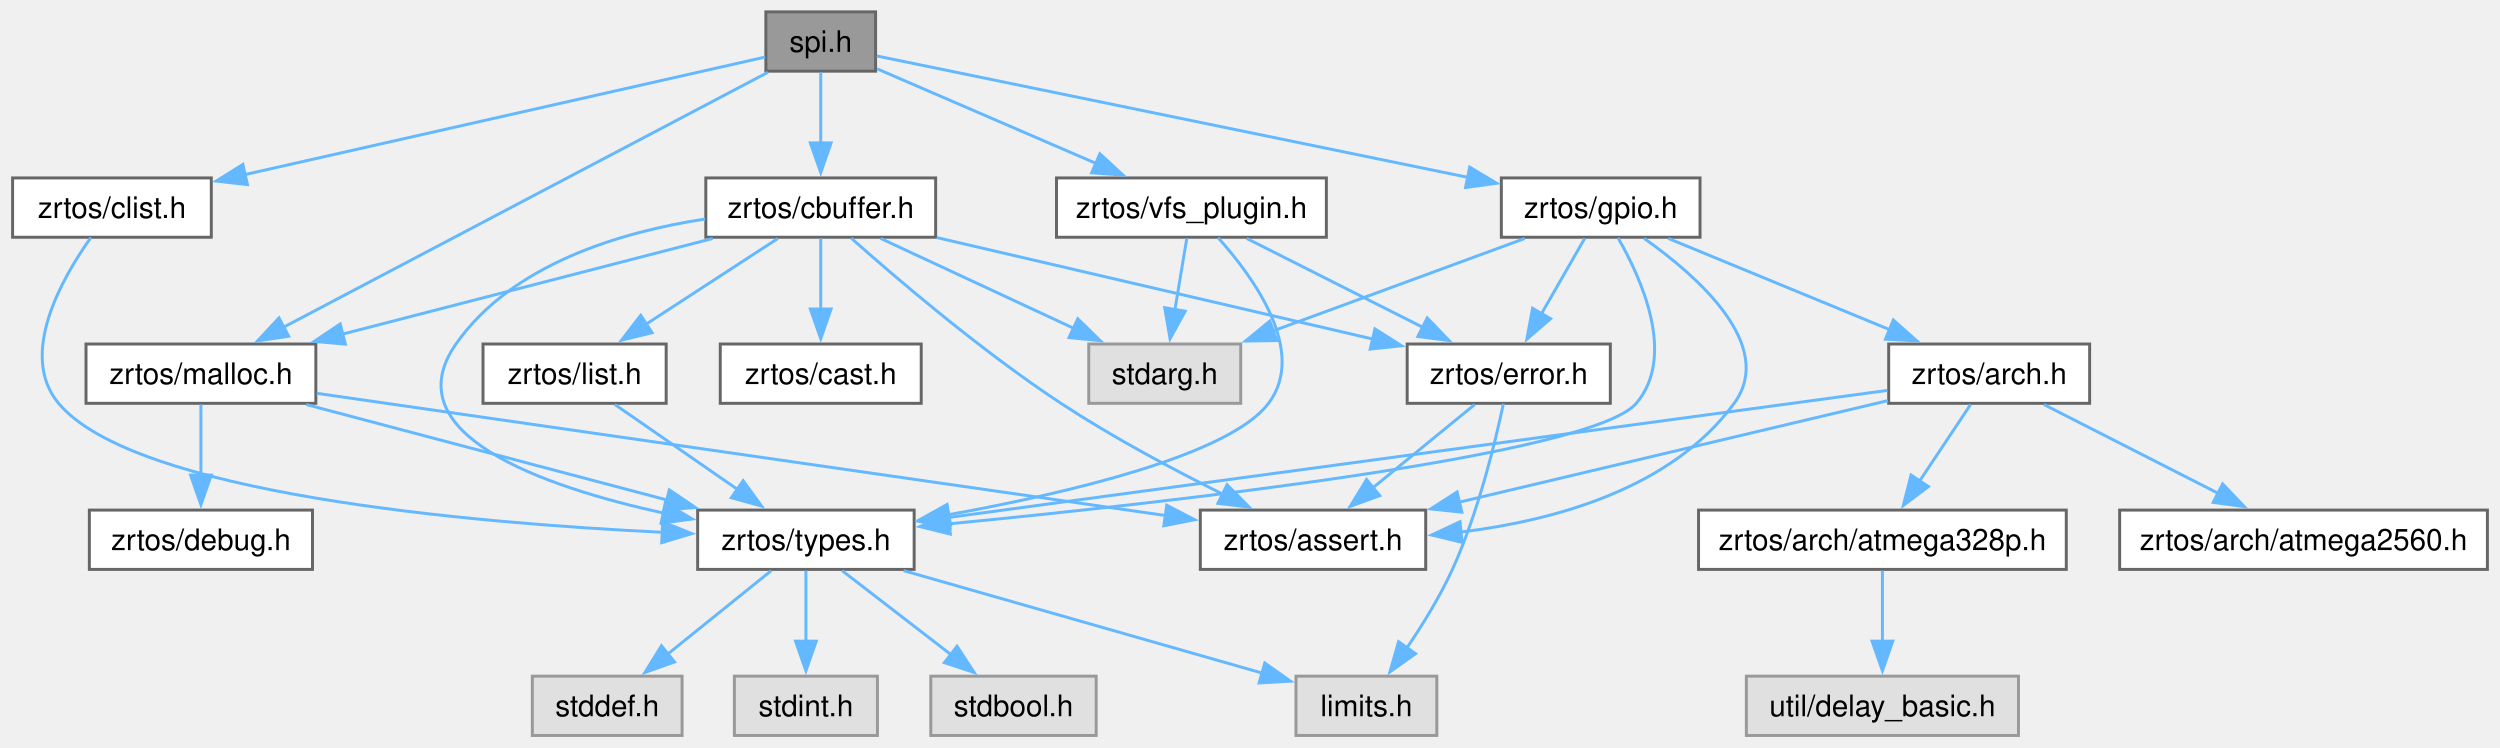
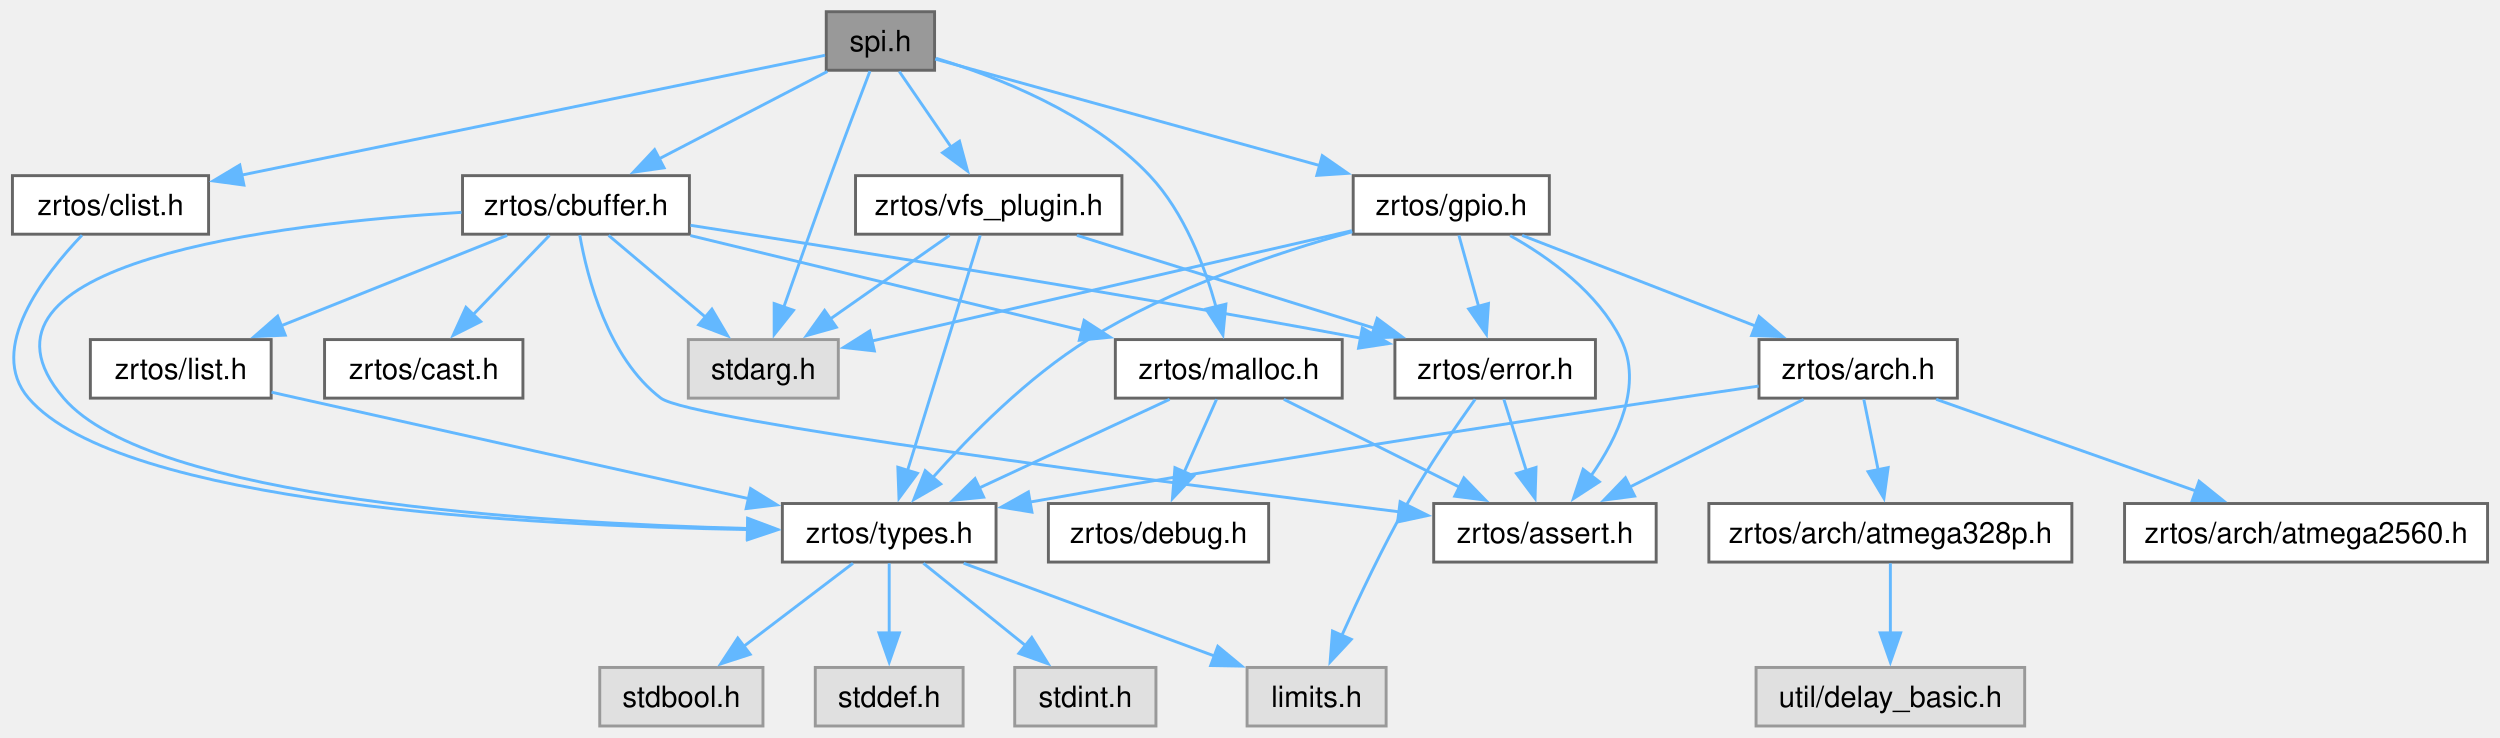
- <svg xmlns="http://www.w3.org/2000/svg" xmlns:xlink="http://www.w3.org/1999/xlink" width="843pt" height="252pt" viewBox="0.00 0.00 842.50 252.00">
+ <svg xmlns="http://www.w3.org/2000/svg" xmlns:xlink="http://www.w3.org/1999/xlink" width="854pt" height="252pt" viewBox="0.00 0.00 853.50 252.00">
  <g id="graph0" class="graph" transform="scale(1 1) rotate(0) translate(4 248)">
    <g id="Node000001" class="node">
      <g id="a_Node000001">
        <a xlink:title=" ">
-           <polygon fill="#999999" stroke="#666666" points="291,-244 254,-244 254,-224 291,-224 291,-244" />
-           <text text-anchor="middle" x="272.5" y="-230.5" font-family="Helvetica,sans-Serif" font-size="10.00">spi.h</text>
+           <polygon fill="#999999" stroke="#666666" points="315,-244 278,-244 278,-224 315,-224 315,-244" />
+           <text text-anchor="middle" x="296.5" y="-230.5" font-family="Helvetica,sans-Serif" font-size="10.00">spi.h</text>
        </a>
      </g>
    </g>
    <g id="Node000002" class="node">
      <g id="a_Node000002">
-         <a xlink:href="vfs__plugin_8h.html" target="_top" xlink:title=" ">
-           <polygon fill="white" stroke="#666666" points="443,-188 352,-188 352,-168 443,-168 443,-188" />
-           <text text-anchor="middle" x="397.5" y="-174.5" font-family="Helvetica,sans-Serif" font-size="10.00">zrtos/vfs_plugin.h</text>
+         <a xlink:title=" ">
+           <polygon fill="#e0e0e0" stroke="#999999" points="282.12,-132 230.88,-132 230.88,-112 282.12,-112 282.12,-132" />
+           <text text-anchor="middle" x="256.5" y="-118.5" font-family="Helvetica,sans-Serif" font-size="10.00">stdarg.h</text>
        </a>
      </g>
    </g>
    <g id="edge1_Node000001_Node000002" class="edge">
      <g id="a_edge1_Node000001_Node000002">
        <a xlink:title=" ">
-           <path fill="none" stroke="#63b8ff" d="M291.48,-224.8C311.06,-216.34 341.94,-203 365.33,-192.9" />
-           <polygon fill="#63b8ff" stroke="#63b8ff" points="366.63,-196.15 374.42,-188.97 363.85,-189.72 366.63,-196.15" />
+           <path fill="none" stroke="#63b8ff" d="M292.93,-223.71C289.45,-214.63 284.03,-200.39 279.5,-188 274.02,-173.01 268,-155.99 263.5,-143.13" />
+           <polygon fill="#63b8ff" stroke="#63b8ff" points="266.81,-142 260.21,-133.71 260.2,-144.3 266.81,-142" />
+         </a>
+       </g>
+     </g>
+     <g id="Node000003" class="node">
+       <g id="a_Node000003">
+         <a xlink:href="vfs__plugin_8h.html" target="_top" xlink:title=" ">
+           <polygon fill="white" stroke="#666666" points="379,-188 288,-188 288,-168 379,-168 379,-188" />
+           <text text-anchor="middle" x="333.5" y="-174.5" font-family="Helvetica,sans-Serif" font-size="10.00">zrtos/vfs_plugin.h</text>
+         </a>
+       </g>
+     </g>
+     <g id="edge2_Node000001_Node000003" class="edge">
+       <g id="a_edge2_Node000001_Node000003">
+         <a xlink:title=" ">
+           <path fill="none" stroke="#63b8ff" d="M302.94,-223.59C307.83,-216.47 314.69,-206.45 320.68,-197.72" />
+           <polygon fill="#63b8ff" stroke="#63b8ff" points="323.51,-199.77 326.27,-189.55 317.73,-195.82 323.51,-199.77" />
        </a>
      </g>
    </g>
    <g id="Node000011" class="node">
      <g id="a_Node000011">
        <a xlink:href="malloc_8h.html" target="_top" xlink:title=" ">
-           <polygon fill="white" stroke="#666666" points="102.25,-132 24.75,-132 24.75,-112 102.25,-112 102.25,-132" />
-           <text text-anchor="middle" x="63.5" y="-118.5" font-family="Helvetica,sans-Serif" font-size="10.00">zrtos/malloc.h</text>
-         </a>
-       </g>
-     </g>
-     <g id="edge11_Node000001_Node000011" class="edge">
-       <g id="a_edge11_Node000001_Node000011">
-         <a xlink:title=" ">
-           <path fill="none" stroke="#63b8ff" d="M254.68,-223.62C218.2,-204.42 134.79,-160.52 91.2,-137.58" />
-           <polygon fill="#63b8ff" stroke="#63b8ff" points="93.09,-134.62 82.61,-133.06 89.83,-140.81 93.09,-134.62" />
+           <polygon fill="white" stroke="#666666" points="454.25,-132 376.75,-132 376.75,-112 454.25,-112 454.25,-132" />
+           <text text-anchor="middle" x="415.5" y="-118.5" font-family="Helvetica,sans-Serif" font-size="10.00">zrtos/malloc.h</text>
+         </a>
+       </g>
+     </g>
+     <g id="edge12_Node000001_Node000011" class="edge">
+       <g id="a_edge12_Node000001_Node000011">
+         <a xlink:title=" ">
+           <path fill="none" stroke="#63b8ff" d="M315.49,-228.09C335.99,-221.89 368.4,-209.37 388.5,-188 400.28,-175.47 407.27,-157.07 411.18,-143.04" />
+           <polygon fill="#63b8ff" stroke="#63b8ff" points="414.52,-144.11 413.5,-133.56 407.72,-142.44 414.52,-144.11" />
        </a>
      </g>
    </g>
    <g id="Node000013" class="node">
      <g id="a_Node000013">
        <a xlink:href="cbuffer_8h.html" target="_top" xlink:title=" ">
-           <polygon fill="white" stroke="#666666" points="311.25,-188 233.75,-188 233.75,-168 311.25,-168 311.25,-188" />
-           <text text-anchor="middle" x="272.5" y="-174.5" font-family="Helvetica,sans-Serif" font-size="10.00">zrtos/cbuffer.h</text>
-         </a>
-       </g>
-     </g>
-     <g id="edge15_Node000001_Node000013" class="edge">
-       <g id="a_edge15_Node000001_Node000013">
-         <a xlink:title=" ">
-           <path fill="none" stroke="#63b8ff" d="M272.5,-223.59C272.5,-217.01 272.5,-207.96 272.5,-199.73" />
-           <polygon fill="#63b8ff" stroke="#63b8ff" points="276,-199.81 272.5,-189.81 269,-199.81 276,-199.81" />
+           <polygon fill="white" stroke="#666666" points="231.25,-188 153.75,-188 153.75,-168 231.25,-168 231.25,-188" />
+           <text text-anchor="middle" x="192.5" y="-174.5" font-family="Helvetica,sans-Serif" font-size="10.00">zrtos/cbuffer.h</text>
+         </a>
+       </g>
+     </g>
+     <g id="edge16_Node000001_Node000013" class="edge">
+       <g id="a_edge16_Node000001_Node000013">
+         <a xlink:title=" ">
+           <path fill="none" stroke="#63b8ff" d="M278.38,-223.59C262.53,-215.36 239.22,-203.26 220.88,-193.74" />
+           <polygon fill="#63b8ff" stroke="#63b8ff" points="222.59,-190.68 212.1,-189.18 219.36,-196.89 222.59,-190.68" />
        </a>
      </g>
    </g>
    <g id="Node000016" class="node">
      <g id="a_Node000016">
        <a xlink:href="clist_8h.html" target="_top" xlink:title=" ">
          <polygon fill="white" stroke="#666666" points="67,-188 0,-188 0,-168 67,-168 67,-188" />
          <text text-anchor="middle" x="33.5" y="-174.5" font-family="Helvetica,sans-Serif" font-size="10.00">zrtos/clist.h</text>
        </a>
      </g>
    </g>
-     <g id="edge24_Node000001_Node000016" class="edge">
-       <g id="a_edge24_Node000001_Node000016">
-         <a xlink:title=" ">
-           <path fill="none" stroke="#63b8ff" d="M253.75,-228.76C216.22,-220.28 130.99,-201.03 78.24,-189.11" />
-           <polygon fill="#63b8ff" stroke="#63b8ff" points="79.19,-185.74 68.66,-186.95 77.65,-192.56 79.19,-185.74" />
+     <g id="edge25_Node000001_Node000016" class="edge">
+       <g id="a_edge25_Node000001_Node000016">
+         <a xlink:title=" ">
+           <path fill="none" stroke="#63b8ff" d="M277.59,-229.12C236.18,-220.61 136.55,-200.16 78.18,-188.17" />
+           <polygon fill="#63b8ff" stroke="#63b8ff" points="79.07,-184.78 68.57,-186.2 77.66,-191.64 79.07,-184.78" />
        </a>
      </g>
    </g>
    <g id="Node000017" class="node">
      <g id="a_Node000017">
        <a xlink:href="gpio_8h.html" target="_top" xlink:title=" ">
-           <polygon fill="white" stroke="#666666" points="569,-188 502,-188 502,-168 569,-168 569,-188" />
-           <text text-anchor="middle" x="535.5" y="-174.5" font-family="Helvetica,sans-Serif" font-size="10.00">zrtos/gpio.h</text>
-         </a>
-       </g>
-     </g>
-     <g id="edge26_Node000001_Node000017" class="edge">
-       <g id="a_edge26_Node000001_Node000017">
-         <a xlink:title=" ">
-           <path fill="none" stroke="#63b8ff" d="M291.41,-229.12C332.82,-220.61 432.45,-200.16 490.82,-188.17" />
-           <polygon fill="#63b8ff" stroke="#63b8ff" points="491.34,-191.64 500.43,-186.2 489.93,-184.78 491.34,-191.64" />
-         </a>
-       </g>
-     </g>
-     <g id="Node000003" class="node">
-       <g id="a_Node000003">
-         <a xlink:title=" ">
-           <polygon fill="#e0e0e0" stroke="#999999" points="414.12,-132 362.88,-132 362.88,-112 414.12,-112 414.12,-132" />
-           <text text-anchor="middle" x="388.5" y="-118.5" font-family="Helvetica,sans-Serif" font-size="10.00">stdarg.h</text>
-         </a>
-       </g>
-     </g>
-     <g id="edge2_Node000002_Node000003" class="edge">
-       <g id="a_edge2_Node000002_Node000003">
-         <a xlink:title=" ">
-           <path fill="none" stroke="#63b8ff" d="M395.93,-167.59C394.82,-160.93 393.29,-151.75 391.91,-143.44" />
-           <polygon fill="#63b8ff" stroke="#63b8ff" points="395.39,-143.08 390.3,-133.79 388.49,-144.23 395.39,-143.08" />
+           <polygon fill="white" stroke="#666666" points="525,-188 458,-188 458,-168 525,-168 525,-188" />
+           <text text-anchor="middle" x="491.5" y="-174.5" font-family="Helvetica,sans-Serif" font-size="10.00">zrtos/gpio.h</text>
+         </a>
+       </g>
+     </g>
+     <g id="edge27_Node000001_Node000017" class="edge">
+       <g id="a_edge27_Node000001_Node000017">
+         <a xlink:title=" ">
+           <path fill="none" stroke="#63b8ff" d="M315.2,-227.82C345.24,-219.5 405.08,-202.93 446.66,-191.42" />
+           <polygon fill="#63b8ff" stroke="#63b8ff" points="447.44,-194.83 456.14,-188.79 445.57,-188.09 447.44,-194.83" />
+         </a>
+       </g>
+     </g>
+     <g id="edge3_Node000003_Node000002" class="edge">
+       <g id="a_edge3_Node000003_Node000002">
+         <a xlink:title=" ">
+           <path fill="none" stroke="#63b8ff" d="M320.09,-167.59C308.89,-159.74 292.69,-148.38 279.44,-139.09" />
+           <polygon fill="#63b8ff" stroke="#63b8ff" points="281.45,-136.22 271.26,-133.35 277.43,-141.96 281.45,-136.22" />
        </a>
      </g>
    </g>
    <g id="Node000004" class="node">
      <g id="a_Node000004">
        <a xlink:href="types_8h.html" target="_top" xlink:title=" ">
-           <polygon fill="white" stroke="#666666" points="304,-76 231,-76 231,-56 304,-56 304,-76" />
-           <text text-anchor="middle" x="267.5" y="-62.5" font-family="Helvetica,sans-Serif" font-size="10.00">zrtos/types.h</text>
-         </a>
-       </g>
-     </g>
-     <g id="edge3_Node000002_Node000004" class="edge">
-       <g id="a_edge3_Node000002_Node000004">
-         <a xlink:title=" ">
-           <path fill="none" stroke="#63b8ff" d="M406.49,-167.84C418.46,-154.52 436.65,-129.48 423.5,-112 410.41,-94.6 356.32,-81.82 315.47,-74.41" />
-           <polygon fill="#63b8ff" stroke="#63b8ff" points="316.29,-71 305.83,-72.73 315.08,-77.9 316.29,-71" />
+           <polygon fill="white" stroke="#666666" points="336,-76 263,-76 263,-56 336,-56 336,-76" />
+           <text text-anchor="middle" x="299.5" y="-62.5" font-family="Helvetica,sans-Serif" font-size="10.00">zrtos/types.h</text>
+         </a>
+       </g>
+     </g>
+     <g id="edge4_Node000003_Node000004" class="edge">
+       <g id="a_edge4_Node000003_Node000004">
+         <a xlink:title=" ">
+           <path fill="none" stroke="#63b8ff" d="M330.6,-167.62C325.13,-149.92 313.17,-111.24 305.78,-87.32" />
+           <polygon fill="#63b8ff" stroke="#63b8ff" points="309.14,-86.32 302.84,-77.8 302.45,-88.39 309.14,-86.32" />
        </a>
      </g>
    </g>
    <g id="Node000009" class="node">
      <g id="a_Node000009">
        <a xlink:href="error_8h.html" target="_top" xlink:title=" ">
-           <polygon fill="white" stroke="#666666" points="538.75,-132 470.25,-132 470.25,-112 538.75,-112 538.75,-132" />
-           <text text-anchor="middle" x="504.5" y="-118.5" font-family="Helvetica,sans-Serif" font-size="10.00">zrtos/error.h</text>
-         </a>
-       </g>
-     </g>
-     <g id="edge8_Node000002_Node000009" class="edge">
-       <g id="a_edge8_Node000002_Node000009">
-         <a xlink:title=" ">
-           <path fill="none" stroke="#63b8ff" d="M416.14,-167.59C432.53,-159.32 456.66,-147.14 475.56,-137.6" />
-           <polygon fill="#63b8ff" stroke="#63b8ff" points="477.01,-140.79 484.37,-133.16 473.86,-134.54 477.01,-140.79" />
+           <polygon fill="white" stroke="#666666" points="540.75,-132 472.25,-132 472.25,-112 540.75,-112 540.75,-132" />
+           <text text-anchor="middle" x="506.5" y="-118.5" font-family="Helvetica,sans-Serif" font-size="10.00">zrtos/error.h</text>
+         </a>
+       </g>
+     </g>
+     <g id="edge9_Node000003_Node000009" class="edge">
+       <g id="a_edge9_Node000003_Node000009">
+         <a xlink:title=" ">
+           <path fill="none" stroke="#63b8ff" d="M363.63,-167.59C391.74,-158.82 433.91,-145.66 465.16,-135.9" />
+           <polygon fill="#63b8ff" stroke="#63b8ff" points="466.18,-139.25 474.69,-132.93 464.1,-132.57 466.18,-139.25" />
        </a>
      </g>
    </g>
    <g id="Node000005" class="node">
      <g id="a_Node000005">
        <a xlink:title=" ">
-           <polygon fill="#e0e0e0" stroke="#999999" points="365.38,-20 309.62,-20 309.62,0 365.38,0 365.38,-20" />
-           <text text-anchor="middle" x="337.5" y="-6.5" font-family="Helvetica,sans-Serif" font-size="10.00">stdbool.h</text>
-         </a>
-       </g>
-     </g>
-     <g id="edge4_Node000004_Node000005" class="edge">
-       <g id="a_edge4_Node000004_Node000005">
-         <a xlink:title=" ">
-           <path fill="none" stroke="#63b8ff" d="M279.69,-55.59C289.83,-47.77 304.49,-36.46 316.51,-27.19" />
-           <polygon fill="#63b8ff" stroke="#63b8ff" points="318.47,-30.1 324.25,-21.22 314.19,-24.56 318.47,-30.1" />
+           <polygon fill="#e0e0e0" stroke="#999999" points="256.38,-20 200.62,-20 200.62,0 256.38,0 256.38,-20" />
+           <text text-anchor="middle" x="228.5" y="-6.5" font-family="Helvetica,sans-Serif" font-size="10.00">stdbool.h</text>
+         </a>
+       </g>
+     </g>
+     <g id="edge5_Node000004_Node000005" class="edge">
+       <g id="a_edge5_Node000004_Node000005">
+         <a xlink:title=" ">
+           <path fill="none" stroke="#63b8ff" d="M287.13,-55.59C276.85,-47.77 261.98,-36.46 249.79,-27.19" />
+           <polygon fill="#63b8ff" stroke="#63b8ff" points="252.01,-24.48 241.93,-21.21 247.77,-30.05 252.01,-24.48" />
        </a>
      </g>
    </g>
    <g id="Node000006" class="node">
      <g id="a_Node000006">
        <a xlink:title=" ">
-           <polygon fill="#e0e0e0" stroke="#999999" points="225.75,-20 175.25,-20 175.25,0 225.75,0 225.75,-20" />
-           <text text-anchor="middle" x="200.5" y="-6.5" font-family="Helvetica,sans-Serif" font-size="10.00">stddef.h</text>
-         </a>
-       </g>
-     </g>
-     <g id="edge5_Node000004_Node000006" class="edge">
-       <g id="a_edge5_Node000004_Node000006">
-         <a xlink:title=" ">
-           <path fill="none" stroke="#63b8ff" d="M255.83,-55.59C246.22,-47.85 232.37,-36.69 220.93,-27.47" />
-           <polygon fill="#63b8ff" stroke="#63b8ff" points="223.2,-24.8 213.22,-21.25 218.8,-30.25 223.2,-24.8" />
+           <polygon fill="#e0e0e0" stroke="#999999" points="324.75,-20 274.25,-20 274.25,0 324.75,0 324.75,-20" />
+           <text text-anchor="middle" x="299.5" y="-6.5" font-family="Helvetica,sans-Serif" font-size="10.00">stddef.h</text>
+         </a>
+       </g>
+     </g>
+     <g id="edge6_Node000004_Node000006" class="edge">
+       <g id="a_edge6_Node000004_Node000006">
+         <a xlink:title=" ">
+           <path fill="none" stroke="#63b8ff" d="M299.5,-55.59C299.5,-49.01 299.5,-39.96 299.5,-31.73" />
+           <polygon fill="#63b8ff" stroke="#63b8ff" points="303,-31.81 299.5,-21.81 296,-31.81 303,-31.81" />
        </a>
      </g>
    </g>
    <g id="Node000007" class="node">
      <g id="a_Node000007">
        <a xlink:title=" ">
-           <polygon fill="#e0e0e0" stroke="#999999" points="291.62,-20 243.38,-20 243.38,0 291.62,0 291.62,-20" />
-           <text text-anchor="middle" x="267.5" y="-6.5" font-family="Helvetica,sans-Serif" font-size="10.00">stdint.h</text>
-         </a>
-       </g>
-     </g>
-     <g id="edge6_Node000004_Node000007" class="edge">
-       <g id="a_edge6_Node000004_Node000007">
-         <a xlink:title=" ">
-           <path fill="none" stroke="#63b8ff" d="M267.5,-55.59C267.5,-49.01 267.5,-39.96 267.5,-31.73" />
-           <polygon fill="#63b8ff" stroke="#63b8ff" points="271,-31.81 267.5,-21.81 264,-31.81 271,-31.81" />
+           <polygon fill="#e0e0e0" stroke="#999999" points="390.62,-20 342.38,-20 342.38,0 390.62,0 390.62,-20" />
+           <text text-anchor="middle" x="366.5" y="-6.5" font-family="Helvetica,sans-Serif" font-size="10.00">stdint.h</text>
+         </a>
+       </g>
+     </g>
+     <g id="edge7_Node000004_Node000007" class="edge">
+       <g id="a_edge7_Node000004_Node000007">
+         <a xlink:title=" ">
+           <path fill="none" stroke="#63b8ff" d="M311.17,-55.59C320.78,-47.85 334.63,-36.69 346.07,-27.47" />
+           <polygon fill="#63b8ff" stroke="#63b8ff" points="348.2,-30.25 353.78,-21.25 343.8,-24.8 348.2,-30.25" />
        </a>
      </g>
    </g>
    <g id="Node000008" class="node">
      <g id="a_Node000008">
        <a xlink:title=" ">
-           <polygon fill="#e0e0e0" stroke="#999999" points="480.25,-20 432.75,-20 432.75,0 480.25,0 480.25,-20" />
-           <text text-anchor="middle" x="456.5" y="-6.5" font-family="Helvetica,sans-Serif" font-size="10.00">limits.h</text>
-         </a>
-       </g>
-     </g>
-     <g id="edge7_Node000004_Node000008" class="edge">
-       <g id="a_edge7_Node000004_Node000008">
-         <a xlink:title=" ">
-           <path fill="none" stroke="#63b8ff" d="M300.42,-55.59C334.25,-45.93 386.72,-30.94 421.34,-21.04" />
-           <polygon fill="#63b8ff" stroke="#63b8ff" points="422.24,-24.43 430.89,-18.32 420.31,-17.7 422.24,-24.43" />
-         </a>
-       </g>
-     </g>
-     <g id="edge9_Node000009_Node000008" class="edge">
-       <g id="a_edge9_Node000009_Node000008">
-         <a xlink:title=" ">
-           <path fill="none" stroke="#63b8ff" d="M502.7,-111.88C499.98,-99.02 494.19,-75.04 485.5,-56 481.31,-46.83 475.47,-37.35 470.12,-29.47" />
-           <polygon fill="#63b8ff" stroke="#63b8ff" points="473.07,-27.58 464.43,-21.43 467.35,-31.62 473.07,-27.58" />
+           <polygon fill="#e0e0e0" stroke="#999999" points="469.25,-20 421.75,-20 421.75,0 469.25,0 469.25,-20" />
+           <text text-anchor="middle" x="445.5" y="-6.5" font-family="Helvetica,sans-Serif" font-size="10.00">limits.h</text>
+         </a>
+       </g>
+     </g>
+     <g id="edge8_Node000004_Node000008" class="edge">
+       <g id="a_edge8_Node000004_Node000008">
+         <a xlink:title=" ">
+           <path fill="none" stroke="#63b8ff" d="M324.93,-55.59C348.66,-46.82 384.28,-33.64 410.65,-23.89" />
+           <polygon fill="#63b8ff" stroke="#63b8ff" points="411.75,-27.22 419.91,-20.46 409.32,-20.65 411.75,-27.22" />
+         </a>
+       </g>
+     </g>
+     <g id="edge10_Node000009_Node000008" class="edge">
+       <g id="a_edge10_Node000009_Node000008">
+         <a xlink:title=" ">
+           <path fill="none" stroke="#63b8ff" d="M499.65,-111.6C493.29,-102.66 483.73,-88.74 476.5,-76 468.1,-61.2 459.86,-43.76 454,-30.67" />
+           <polygon fill="#63b8ff" stroke="#63b8ff" points="457.35,-29.6 450.12,-21.86 450.94,-32.42 457.35,-29.6" />
        </a>
      </g>
    </g>
    <g id="Node000010" class="node">
      <g id="a_Node000010">
        <a xlink:href="assert_8h.html" target="_top" xlink:title=" ">
-           <polygon fill="white" stroke="#666666" points="476.5,-76 400.5,-76 400.5,-56 476.5,-56 476.5,-76" />
-           <text text-anchor="middle" x="438.5" y="-62.5" font-family="Helvetica,sans-Serif" font-size="10.00">zrtos/assert.h</text>
-         </a>
-       </g>
-     </g>
-     <g id="edge10_Node000009_Node000010" class="edge">
-       <g id="a_edge10_Node000009_Node000010">
-         <a xlink:title=" ">
-           <path fill="none" stroke="#63b8ff" d="M493,-111.59C483.54,-103.85 469.9,-92.69 458.63,-83.47" />
-           <polygon fill="#63b8ff" stroke="#63b8ff" points="460.99,-80.88 451.04,-77.26 456.56,-86.3 460.99,-80.88" />
-         </a>
-       </g>
-     </g>
-     <g id="edge13_Node000011_Node000004" class="edge">
-       <g id="a_edge13_Node000011_Node000004">
-         <a xlink:title=" ">
-           <path fill="none" stroke="#63b8ff" d="M99.03,-111.59C132.76,-102.67 183.66,-89.19 220.68,-79.39" />
-           <polygon fill="#63b8ff" stroke="#63b8ff" points="221.45,-82.81 230.23,-76.87 219.66,-76.04 221.45,-82.81" />
-         </a>
-       </g>
-     </g>
-     <g id="edge12_Node000011_Node000010" class="edge">
-       <g id="a_edge12_Node000011_Node000010">
-         <a xlink:title=" ">
-           <path fill="none" stroke="#63b8ff" d="M102.57,-115.37C171.27,-105.48 313.54,-84.99 389,-74.13" />
-           <polygon fill="#63b8ff" stroke="#63b8ff" points="389.18,-77.64 398.58,-72.75 388.18,-70.71 389.18,-77.64" />
+           <polygon fill="white" stroke="#666666" points="561.5,-76 485.5,-76 485.5,-56 561.5,-56 561.5,-76" />
+           <text text-anchor="middle" x="523.5" y="-62.5" font-family="Helvetica,sans-Serif" font-size="10.00">zrtos/assert.h</text>
+         </a>
+       </g>
+     </g>
+     <g id="edge11_Node000009_Node000010" class="edge">
+       <g id="a_edge11_Node000009_Node000010">
+         <a xlink:title=" ">
+           <path fill="none" stroke="#63b8ff" d="M509.46,-111.59C511.58,-104.86 514.52,-95.53 517.16,-87.15" />
+           <polygon fill="#63b8ff" stroke="#63b8ff" points="520.45,-88.33 520.12,-77.74 513.78,-86.23 520.45,-88.33" />
+         </a>
+       </g>
+     </g>
+     <g id="edge14_Node000011_Node000004" class="edge">
+       <g id="a_edge14_Node000011_Node000004">
+         <a xlink:title=" ">
+           <path fill="none" stroke="#63b8ff" d="M395.29,-111.59C377.27,-103.21 350.63,-90.8 330.02,-81.21" />
+           <polygon fill="#63b8ff" stroke="#63b8ff" points="331.78,-78.17 321.24,-77.12 328.82,-84.51 331.78,-78.17" />
+         </a>
+       </g>
+     </g>
+     <g id="edge13_Node000011_Node000010" class="edge">
+       <g id="a_edge13_Node000011_Node000010">
+         <a xlink:title=" ">
+           <path fill="none" stroke="#63b8ff" d="M434.31,-111.59C450.86,-103.32 475.21,-91.14 494.29,-81.6" />
+           <polygon fill="#63b8ff" stroke="#63b8ff" points="495.81,-84.76 503.19,-77.16 492.68,-78.5 495.81,-84.76" />
        </a>
      </g>
    </g>
    <g id="Node000012" class="node">
      <g id="a_Node000012">
        <a xlink:href="debug_8h.html" target="_top" xlink:title=" ">
-           <polygon fill="white" stroke="#666666" points="101.12,-76 25.88,-76 25.88,-56 101.12,-56 101.12,-76" />
-           <text text-anchor="middle" x="63.5" y="-62.5" font-family="Helvetica,sans-Serif" font-size="10.00">zrtos/debug.h</text>
-         </a>
-       </g>
-     </g>
-     <g id="edge14_Node000011_Node000012" class="edge">
-       <g id="a_edge14_Node000011_Node000012">
-         <a xlink:title=" ">
-           <path fill="none" stroke="#63b8ff" d="M63.5,-111.59C63.5,-105.01 63.5,-95.96 63.5,-87.73" />
-           <polygon fill="#63b8ff" stroke="#63b8ff" points="67,-87.81 63.5,-77.81 60,-87.81 67,-87.81" />
-         </a>
-       </g>
-     </g>
-     <g id="edge23_Node000013_Node000003" class="edge">
-       <g id="a_edge23_Node000013_Node000003">
-         <a xlink:title=" ">
-           <path fill="none" stroke="#63b8ff" d="M292.71,-167.59C310.73,-159.21 337.37,-146.8 357.98,-137.21" />
-           <polygon fill="#63b8ff" stroke="#63b8ff" points="359.18,-140.51 366.76,-133.12 356.22,-134.17 359.18,-140.51" />
-         </a>
-       </g>
-     </g>
-     <g id="edge16_Node000013_Node000004" class="edge">
-       <g id="a_edge16_Node000013_Node000004">
-         <a xlink:title=" ">
-           <path fill="none" stroke="#63b8ff" d="M233.54,-174.15C205.09,-169.8 168.32,-158.93 149.5,-132 128.33,-101.71 178.25,-84.05 219.56,-74.97" />
-           <polygon fill="#63b8ff" stroke="#63b8ff" points="220.08,-78.43 229.17,-72.99 218.67,-71.58 220.08,-78.43" />
-         </a>
-       </g>
-     </g>
-     <g id="edge17_Node000013_Node000009" class="edge">
-       <g id="a_edge17_Node000013_Node000009">
-         <a xlink:title=" ">
-           <path fill="none" stroke="#63b8ff" d="M311.59,-167.9C352.25,-158.44 415.86,-143.63 458.81,-133.63" />
-           <polygon fill="#63b8ff" stroke="#63b8ff" points="459.38,-137.1 468.33,-131.42 457.79,-130.28 459.38,-137.1" />
-         </a>
-       </g>
-     </g>
-     <g id="edge21_Node000013_Node000010" class="edge">
-       <g id="a_edge21_Node000013_Node000010">
-         <a xlink:title=" ">
-           <path fill="none" stroke="#63b8ff" d="M282.76,-167.71C297.68,-154.44 326.53,-129.73 353.5,-112 370.9,-100.56 391.51,-89.59 408.08,-81.35" />
-           <polygon fill="#63b8ff" stroke="#63b8ff" points="409.51,-84.54 416.95,-77.01 406.43,-78.26 409.51,-84.54" />
-         </a>
-       </g>
-     </g>
-     <g id="edge20_Node000013_Node000011" class="edge">
-       <g id="a_edge20_Node000013_Node000011">
-         <a xlink:title=" ">
-           <path fill="none" stroke="#63b8ff" d="M236.09,-167.59C201.39,-158.63 148.95,-145.08 110.98,-135.27" />
-           <polygon fill="#63b8ff" stroke="#63b8ff" points="112.21,-131.97 101.65,-132.86 110.46,-138.75 112.21,-131.97" />
+           <polygon fill="white" stroke="#666666" points="429.12,-76 353.88,-76 353.88,-56 429.12,-56 429.12,-76" />
+           <text text-anchor="middle" x="391.5" y="-62.5" font-family="Helvetica,sans-Serif" font-size="10.00">zrtos/debug.h</text>
+         </a>
+       </g>
+     </g>
+     <g id="edge15_Node000011_Node000012" class="edge">
+       <g id="a_edge15_Node000011_Node000012">
+         <a xlink:title=" ">
+           <path fill="none" stroke="#63b8ff" d="M411.32,-111.59C408.26,-104.7 403.99,-95.1 400.2,-86.57" />
+           <polygon fill="#63b8ff" stroke="#63b8ff" points="403.51,-85.4 396.25,-77.68 397.11,-88.24 403.51,-85.4" />
+         </a>
+       </g>
+     </g>
+     <g id="edge17_Node000013_Node000002" class="edge">
+       <g id="a_edge17_Node000013_Node000002">
+         <a xlink:title=" ">
+           <path fill="none" stroke="#63b8ff" d="M203.65,-167.59C212.83,-159.85 226.05,-148.69 236.98,-139.47" />
+           <polygon fill="#63b8ff" stroke="#63b8ff" points="238.94,-142.4 244.32,-133.27 234.42,-137.05 238.94,-142.4" />
+         </a>
+       </g>
+     </g>
+     <g id="edge18_Node000013_Node000004" class="edge">
+       <g id="a_edge18_Node000013_Node000004">
+         <a xlink:title=" ">
+           <path fill="none" stroke="#63b8ff" d="M153.4,-175.47C90.57,-171.65 -21.99,-158.29 17.5,-112 47.01,-77.41 179.02,-69.28 251.49,-67.46" />
+           <polygon fill="#63b8ff" stroke="#63b8ff" points="251.15,-70.97 261.07,-67.25 250.99,-63.97 251.15,-70.97" />
+         </a>
+       </g>
+     </g>
+     <g id="edge19_Node000013_Node000009" class="edge">
+       <g id="a_edge19_Node000013_Node000009">
+         <a xlink:title=" ">
+           <path fill="none" stroke="#63b8ff" d="M231.63,-171.03C282.24,-163.19 373.36,-148.69 460.62,-132.48" />
+           <polygon fill="#63b8ff" stroke="#63b8ff" points="461.12,-135.95 470.3,-130.67 459.83,-129.07 461.12,-135.95" />
+         </a>
+       </g>
+     </g>
+     <g id="edge23_Node000013_Node000010" class="edge">
+       <g id="a_edge23_Node000013_Node000010">
+         <a xlink:title=" ">
+           <path fill="none" stroke="#63b8ff" d="M193.79,-167.73C196.33,-153.31 203.39,-125.75 221.5,-112 231.45,-104.44 390.7,-83.59 473.83,-73.14" />
+           <polygon fill="#63b8ff" stroke="#63b8ff" points="474.04,-76.64 483.53,-71.92 473.17,-69.69 474.04,-76.64" />
+         </a>
+       </g>
+     </g>
+     <g id="edge22_Node000013_Node000011" class="edge">
+       <g id="a_edge22_Node000013_Node000011">
+         <a xlink:title=" ">
+           <path fill="none" stroke="#63b8ff" d="M231.6,-167.53C268.82,-158.52 325.01,-144.91 365.48,-135.11" />
+           <polygon fill="#63b8ff" stroke="#63b8ff" points="366.08,-138.57 374.98,-132.81 364.43,-131.77 366.08,-138.57" />
        </a>
      </g>
    </g>
    <g id="Node000014" class="node">
      <g id="a_Node000014">
        <a xlink:href="list_8h.html" target="_top" xlink:title=" ">
-           <polygon fill="white" stroke="#666666" points="220.38,-132 158.62,-132 158.62,-112 220.38,-112 220.38,-132" />
-           <text text-anchor="middle" x="189.5" y="-118.5" font-family="Helvetica,sans-Serif" font-size="10.00">zrtos/list.h</text>
-         </a>
-       </g>
-     </g>
-     <g id="edge18_Node000013_Node000014" class="edge">
-       <g id="a_edge18_Node000013_Node000014">
-         <a xlink:title=" ">
-           <path fill="none" stroke="#63b8ff" d="M258.04,-167.59C245.74,-159.59 227.82,-147.93 213.39,-138.54" />
-           <polygon fill="#63b8ff" stroke="#63b8ff" points="215.63,-135.82 205.34,-133.3 211.81,-141.69 215.63,-135.82" />
+           <polygon fill="white" stroke="#666666" points="88.38,-132 26.62,-132 26.62,-112 88.38,-112 88.38,-132" />
+           <text text-anchor="middle" x="57.5" y="-118.5" font-family="Helvetica,sans-Serif" font-size="10.00">zrtos/list.h</text>
+         </a>
+       </g>
+     </g>
+     <g id="edge20_Node000013_Node000014" class="edge">
+       <g id="a_edge20_Node000013_Node000014">
+         <a xlink:title=" ">
+           <path fill="none" stroke="#63b8ff" d="M168.98,-167.59C147.63,-159.05 115.87,-146.35 91.7,-136.68" />
+           <polygon fill="#63b8ff" stroke="#63b8ff" points="93.19,-133.51 82.6,-133.04 90.59,-140.01 93.19,-133.51" />
        </a>
      </g>
    </g>
    <g id="Node000015" class="node">
      <g id="a_Node000015">
        <a xlink:href="cast_8h.html" target="_top" xlink:title=" ">
-           <polygon fill="white" stroke="#666666" points="306.38,-132 238.62,-132 238.62,-112 306.38,-112 306.38,-132" />
-           <text text-anchor="middle" x="272.5" y="-118.5" font-family="Helvetica,sans-Serif" font-size="10.00">zrtos/cast.h</text>
-         </a>
-       </g>
-     </g>
-     <g id="edge22_Node000013_Node000015" class="edge">
-       <g id="a_edge22_Node000013_Node000015">
-         <a xlink:title=" ">
-           <path fill="none" stroke="#63b8ff" d="M272.5,-167.59C272.5,-161.01 272.5,-151.96 272.5,-143.73" />
-           <polygon fill="#63b8ff" stroke="#63b8ff" points="276,-143.81 272.5,-133.81 269,-143.81 276,-143.81" />
-         </a>
-       </g>
-     </g>
-     <g id="edge19_Node000014_Node000004" class="edge">
-       <g id="a_edge19_Node000014_Node000004">
-         <a xlink:title=" ">
-           <path fill="none" stroke="#63b8ff" d="M203.09,-111.59C214.54,-103.67 231.16,-92.16 244.66,-82.82" />
-           <polygon fill="#63b8ff" stroke="#63b8ff" points="246.33,-85.91 252.56,-77.34 242.35,-80.16 246.33,-85.91" />
-         </a>
-       </g>
-     </g>
-     <g id="edge25_Node000016_Node000004" class="edge">
-       <g id="a_edge25_Node000016_Node000004">
-         <a xlink:title=" ">
-           <path fill="none" stroke="#63b8ff" d="M26.43,-167.94C16.69,-154.3 1.82,-128.34 15.5,-112 40.97,-81.58 153.47,-71.7 219.23,-68.51" />
-           <polygon fill="#63b8ff" stroke="#63b8ff" points="219.2,-72.02 229.03,-68.07 218.88,-65.02 219.2,-72.02" />
-         </a>
-       </g>
-     </g>
-     <g id="edge27_Node000017_Node000003" class="edge">
-       <g id="a_edge27_Node000017_Node000003">
-         <a xlink:title=" ">
-           <path fill="none" stroke="#63b8ff" d="M509.89,-167.59C486.43,-158.97 451.43,-146.12 425.03,-136.42" />
-           <polygon fill="#63b8ff" stroke="#63b8ff" points="426.32,-133.16 415.73,-133 423.91,-139.73 426.32,-133.16" />
-         </a>
-       </g>
-     </g>
-     <g id="edge29_Node000017_Node000004" class="edge">
-       <g id="a_edge29_Node000017_Node000004">
-         <a xlink:title=" ">
-           <path fill="none" stroke="#63b8ff" d="M541.32,-167.83C549.27,-154.04 561.05,-127.9 547.5,-112 532.65,-94.58 391.64,-78.72 315.58,-71.35" />
-           <polygon fill="#63b8ff" stroke="#63b8ff" points="316.2,-67.89 305.91,-70.43 315.54,-74.86 316.2,-67.89" />
-         </a>
-       </g>
-     </g>
-     <g id="edge28_Node000017_Node000009" class="edge">
-       <g id="a_edge28_Node000017_Node000009">
-         <a xlink:title=" ">
-           <path fill="none" stroke="#63b8ff" d="M530.1,-167.59C526.06,-160.55 520.38,-150.67 515.41,-142" />
-           <polygon fill="#63b8ff" stroke="#63b8ff" points="518.61,-140.54 510.59,-133.61 512.53,-144.03 518.61,-140.54" />
-         </a>
-       </g>
-     </g>
-     <g id="edge36_Node000017_Node000010" class="edge">
-       <g id="a_edge36_Node000017_Node000010">
-         <a xlink:title=" ">
-           <path fill="none" stroke="#63b8ff" d="M550.12,-167.63C568.15,-154.9 594.77,-131.49 580.5,-112 559.55,-83.38 520.29,-72.51 488.35,-68.59" />
-           <polygon fill="#63b8ff" stroke="#63b8ff" points="488.77,-65.11 478.47,-67.59 488.06,-72.08 488.77,-65.11" />
+           <polygon fill="white" stroke="#666666" points="174.38,-132 106.62,-132 106.62,-112 174.38,-112 174.38,-132" />
+           <text text-anchor="middle" x="140.5" y="-118.5" font-family="Helvetica,sans-Serif" font-size="10.00">zrtos/cast.h</text>
+         </a>
+       </g>
+     </g>
+     <g id="edge24_Node000013_Node000015" class="edge">
+       <g id="a_edge24_Node000013_Node000015">
+         <a xlink:title=" ">
+           <path fill="none" stroke="#63b8ff" d="M183.44,-167.59C176.28,-160.16 166.09,-149.58 157.43,-140.58" />
+           <polygon fill="#63b8ff" stroke="#63b8ff" points="159.96,-138.16 150.5,-133.39 154.92,-143.02 159.96,-138.16" />
+         </a>
+       </g>
+     </g>
+     <g id="edge21_Node000014_Node000004" class="edge">
+       <g id="a_edge21_Node000014_Node000004">
+         <a xlink:title=" ">
+           <path fill="none" stroke="#63b8ff" d="M88.51,-114.02C91.55,-113.33 94.58,-112.65 97.5,-112 150.22,-100.2 210.7,-86.73 251.63,-77.63" />
+           <polygon fill="#63b8ff" stroke="#63b8ff" points="252.15,-81.1 261.16,-75.52 250.64,-74.27 252.15,-81.1" />
+         </a>
+       </g>
+     </g>
+     <g id="edge26_Node000016_Node000004" class="edge">
+       <g id="a_edge26_Node000016_Node000004">
+         <a xlink:title=" ">
+           <path fill="none" stroke="#63b8ff" d="M23.75,-167.65C10.79,-154.1 -8.91,-128.78 5.5,-112 36.59,-75.79 176.08,-68.41 251.21,-67.1" />
+           <polygon fill="#63b8ff" stroke="#63b8ff" points="251.23,-70.6 261.18,-66.97 251.13,-63.61 251.23,-70.6" />
+         </a>
+       </g>
+     </g>
+     <g id="edge28_Node000017_Node000002" class="edge">
+       <g id="a_edge28_Node000017_Node000002">
+         <a xlink:title=" ">
+           <path fill="none" stroke="#63b8ff" d="M457.58,-169.21C413.97,-159.18 338.5,-141.84 293.46,-131.49" />
+           <polygon fill="#63b8ff" stroke="#63b8ff" points="294.44,-128.13 283.91,-129.3 292.87,-134.95 294.44,-128.13" />
+         </a>
+       </g>
+     </g>
+     <g id="edge30_Node000017_Node000004" class="edge">
+       <g id="a_edge30_Node000017_Node000004">
+         <a xlink:title=" ">
+           <path fill="none" stroke="#63b8ff" d="M457.69,-168.83C431.75,-161.62 395.71,-149.51 367.5,-132 346.78,-119.14 327.1,-99.17 314.3,-84.76" />
+           <polygon fill="#63b8ff" stroke="#63b8ff" points="317.1,-82.66 307.92,-77.37 311.8,-87.23 317.1,-82.66" />
+         </a>
+       </g>
+     </g>
+     <g id="edge29_Node000017_Node000009" class="edge">
+       <g id="a_edge29_Node000017_Node000009">
+         <a xlink:title=" ">
+           <path fill="none" stroke="#63b8ff" d="M494.11,-167.59C495.98,-160.86 498.57,-151.53 500.9,-143.15" />
+           <polygon fill="#63b8ff" stroke="#63b8ff" points="504.21,-144.33 503.51,-133.76 497.46,-142.46 504.21,-144.33" />
+         </a>
+       </g>
+     </g>
+     <g id="edge37_Node000017_Node000010" class="edge">
+       <g id="a_edge37_Node000017_Node000010">
+         <a xlink:title=" ">
+           <path fill="none" stroke="#63b8ff" d="M511.6,-167.52C525.04,-159.98 541.65,-148.02 549.5,-132 557,-116.69 548.48,-98.65 539.24,-85.46" />
+           <polygon fill="#63b8ff" stroke="#63b8ff" points="542.09,-83.43 533.21,-77.65 536.55,-87.7 542.09,-83.43" />
        </a>
      </g>
    </g>
    <g id="Node000018" class="node">
      <g id="a_Node000018">
        <a xlink:href="arch_8h.html" target="_top" xlink:title=" ">
-           <polygon fill="white" stroke="#666666" points="700.38,-132 632.62,-132 632.62,-112 700.38,-112 700.38,-132" />
-           <text text-anchor="middle" x="666.5" y="-118.5" font-family="Helvetica,sans-Serif" font-size="10.00">zrtos/arch.h</text>
-         </a>
-       </g>
-     </g>
-     <g id="edge30_Node000017_Node000018" class="edge">
-       <g id="a_edge30_Node000017_Node000018">
-         <a xlink:title=" ">
-           <path fill="none" stroke="#63b8ff" d="M558.32,-167.59C578.95,-159.09 609.58,-146.46 632.99,-136.81" />
-           <polygon fill="#63b8ff" stroke="#63b8ff" points="634.19,-140.1 642.1,-133.06 631.52,-133.63 634.19,-140.1" />
-         </a>
-       </g>
-     </g>
-     <g id="edge31_Node000018_Node000004" class="edge">
-       <g id="a_edge31_Node000018_Node000004">
-         <a xlink:title=" ">
-           <path fill="none" stroke="#63b8ff" d="M632.14,-116.35C560.82,-106.7 396.63,-84.48 315.15,-73.45" />
-           <polygon fill="#63b8ff" stroke="#63b8ff" points="316.1,-70.05 305.72,-72.17 315.16,-76.98 316.1,-70.05" />
-         </a>
-       </g>
-     </g>
-     <g id="edge32_Node000018_Node000010" class="edge">
-       <g id="a_edge32_Node000018_Node000010">
-         <a xlink:title=" ">
-           <path fill="none" stroke="#63b8ff" d="M632.37,-112.92C593.97,-103.82 531.28,-88.97 487.62,-78.63" />
-           <polygon fill="#63b8ff" stroke="#63b8ff" points="488.69,-75.29 478.15,-76.39 487.08,-82.1 488.69,-75.29" />
+           <polygon fill="white" stroke="#666666" points="664.38,-132 596.62,-132 596.62,-112 664.38,-112 664.38,-132" />
+           <text text-anchor="middle" x="630.5" y="-118.5" font-family="Helvetica,sans-Serif" font-size="10.00">zrtos/arch.h</text>
+         </a>
+       </g>
+     </g>
+     <g id="edge31_Node000017_Node000018" class="edge">
+       <g id="a_edge31_Node000017_Node000018">
+         <a xlink:title=" ">
+           <path fill="none" stroke="#63b8ff" d="M515.71,-167.59C537.8,-159.01 570.7,-146.23 595.62,-136.55" />
+           <polygon fill="#63b8ff" stroke="#63b8ff" points="596.63,-139.91 604.69,-133.03 594.1,-133.39 596.63,-139.91" />
+         </a>
+       </g>
+     </g>
+     <g id="edge32_Node000018_Node000004" class="edge">
+       <g id="a_edge32_Node000018_Node000004">
+         <a xlink:title=" ">
+           <path fill="none" stroke="#63b8ff" d="M596.52,-116.12C544.87,-108.6 443.21,-93.4 347.37,-76.46" />
+           <polygon fill="#63b8ff" stroke="#63b8ff" points="348.26,-73.06 337.8,-74.76 347.04,-79.95 348.26,-73.06" />
+         </a>
+       </g>
+     </g>
+     <g id="edge33_Node000018_Node000010" class="edge">
+       <g id="a_edge33_Node000018_Node000010">
+         <a xlink:title=" ">
+           <path fill="none" stroke="#63b8ff" d="M611.86,-111.59C595.47,-103.32 571.34,-91.14 552.44,-81.6" />
+           <polygon fill="#63b8ff" stroke="#63b8ff" points="554.14,-78.54 543.63,-77.16 550.99,-84.79 554.14,-78.54" />
        </a>
      </g>
    </g>
    <g id="Node000019" class="node">
      <g id="a_Node000019">
        <a xlink:href="atmega328p_8h.html" target="_top" xlink:title=" ">
-           <polygon fill="white" stroke="#666666" points="692.5,-76 568.5,-76 568.5,-56 692.5,-56 692.5,-76" />
-           <text text-anchor="middle" x="630.5" y="-62.5" font-family="Helvetica,sans-Serif" font-size="10.00">zrtos/arch/atmega328p.h</text>
-         </a>
-       </g>
-     </g>
-     <g id="edge33_Node000018_Node000019" class="edge">
-       <g id="a_edge33_Node000018_Node000019">
-         <a xlink:title=" ">
-           <path fill="none" stroke="#63b8ff" d="M660.23,-111.59C655.48,-104.47 648.8,-94.45 642.98,-85.72" />
-           <polygon fill="#63b8ff" stroke="#63b8ff" points="646,-83.94 637.54,-77.56 640.17,-87.82 646,-83.94" />
+           <polygon fill="white" stroke="#666666" points="703.5,-76 579.5,-76 579.5,-56 703.5,-56 703.5,-76" />
+           <text text-anchor="middle" x="641.5" y="-62.5" font-family="Helvetica,sans-Serif" font-size="10.00">zrtos/arch/atmega328p.h</text>
+         </a>
+       </g>
+     </g>
+     <g id="edge34_Node000018_Node000019" class="edge">
+       <g id="a_edge34_Node000018_Node000019">
+         <a xlink:title=" ">
+           <path fill="none" stroke="#63b8ff" d="M632.42,-111.59C633.77,-104.93 635.64,-95.75 637.34,-87.44" />
+           <polygon fill="#63b8ff" stroke="#63b8ff" points="640.74,-88.28 639.3,-77.78 633.88,-86.88 640.74,-88.28" />
        </a>
      </g>
    </g>
    <g id="Node000021" class="node">
      <g id="a_Node000021">
        <a xlink:href="atmega2560_8h.html" target="_top" xlink:title=" ">
-           <polygon fill="white" stroke="#666666" points="834.5,-76 710.5,-76 710.5,-56 834.5,-56 834.5,-76" />
-           <text text-anchor="middle" x="772.5" y="-62.5" font-family="Helvetica,sans-Serif" font-size="10.00">zrtos/arch/atmega2560.h</text>
-         </a>
-       </g>
-     </g>
-     <g id="edge35_Node000018_Node000021" class="edge">
-       <g id="a_edge35_Node000018_Node000021">
-         <a xlink:title=" ">
-           <path fill="none" stroke="#63b8ff" d="M684.96,-111.59C701.2,-103.32 725.11,-91.14 743.83,-81.6" />
-           <polygon fill="#63b8ff" stroke="#63b8ff" points="745.22,-84.82 752.54,-77.17 742.04,-78.59 745.22,-84.82" />
+           <polygon fill="white" stroke="#666666" points="845.5,-76 721.5,-76 721.5,-56 845.5,-56 845.5,-76" />
+           <text text-anchor="middle" x="783.5" y="-62.5" font-family="Helvetica,sans-Serif" font-size="10.00">zrtos/arch/atmega2560.h</text>
+         </a>
+       </g>
+     </g>
+     <g id="edge36_Node000018_Node000021" class="edge">
+       <g id="a_edge36_Node000018_Node000021">
+         <a xlink:title=" ">
+           <path fill="none" stroke="#63b8ff" d="M657.15,-111.59C681.68,-102.94 718.33,-90 745.84,-80.29" />
+           <polygon fill="#63b8ff" stroke="#63b8ff" points="746.95,-83.61 755.21,-76.98 744.62,-77.01 746.95,-83.61" />
        </a>
      </g>
    </g>
    <g id="Node000020" class="node">
      <g id="a_Node000020">
        <a xlink:title=" ">
-           <polygon fill="#e0e0e0" stroke="#999999" points="676.38,-20 584.62,-20 584.62,0 676.38,0 676.38,-20" />
-           <text text-anchor="middle" x="630.5" y="-6.5" font-family="Helvetica,sans-Serif" font-size="10.00">util/delay_basic.h</text>
-         </a>
-       </g>
-     </g>
-     <g id="edge34_Node000019_Node000020" class="edge">
-       <g id="a_edge34_Node000019_Node000020">
-         <a xlink:title=" ">
-           <path fill="none" stroke="#63b8ff" d="M630.5,-55.59C630.5,-49.01 630.5,-39.96 630.5,-31.73" />
-           <polygon fill="#63b8ff" stroke="#63b8ff" points="634,-31.81 630.5,-21.81 627,-31.81 634,-31.81" />
+           <polygon fill="#e0e0e0" stroke="#999999" points="687.38,-20 595.62,-20 595.62,0 687.38,0 687.38,-20" />
+           <text text-anchor="middle" x="641.5" y="-6.5" font-family="Helvetica,sans-Serif" font-size="10.00">util/delay_basic.h</text>
+         </a>
+       </g>
+     </g>
+     <g id="edge35_Node000019_Node000020" class="edge">
+       <g id="a_edge35_Node000019_Node000020">
+         <a xlink:title=" ">
+           <path fill="none" stroke="#63b8ff" d="M641.5,-55.59C641.5,-49.01 641.5,-39.96 641.5,-31.73" />
+           <polygon fill="#63b8ff" stroke="#63b8ff" points="645,-31.81 641.5,-21.81 638,-31.81 645,-31.81" />
        </a>
      </g>
    </g>
  </g>
</svg>
